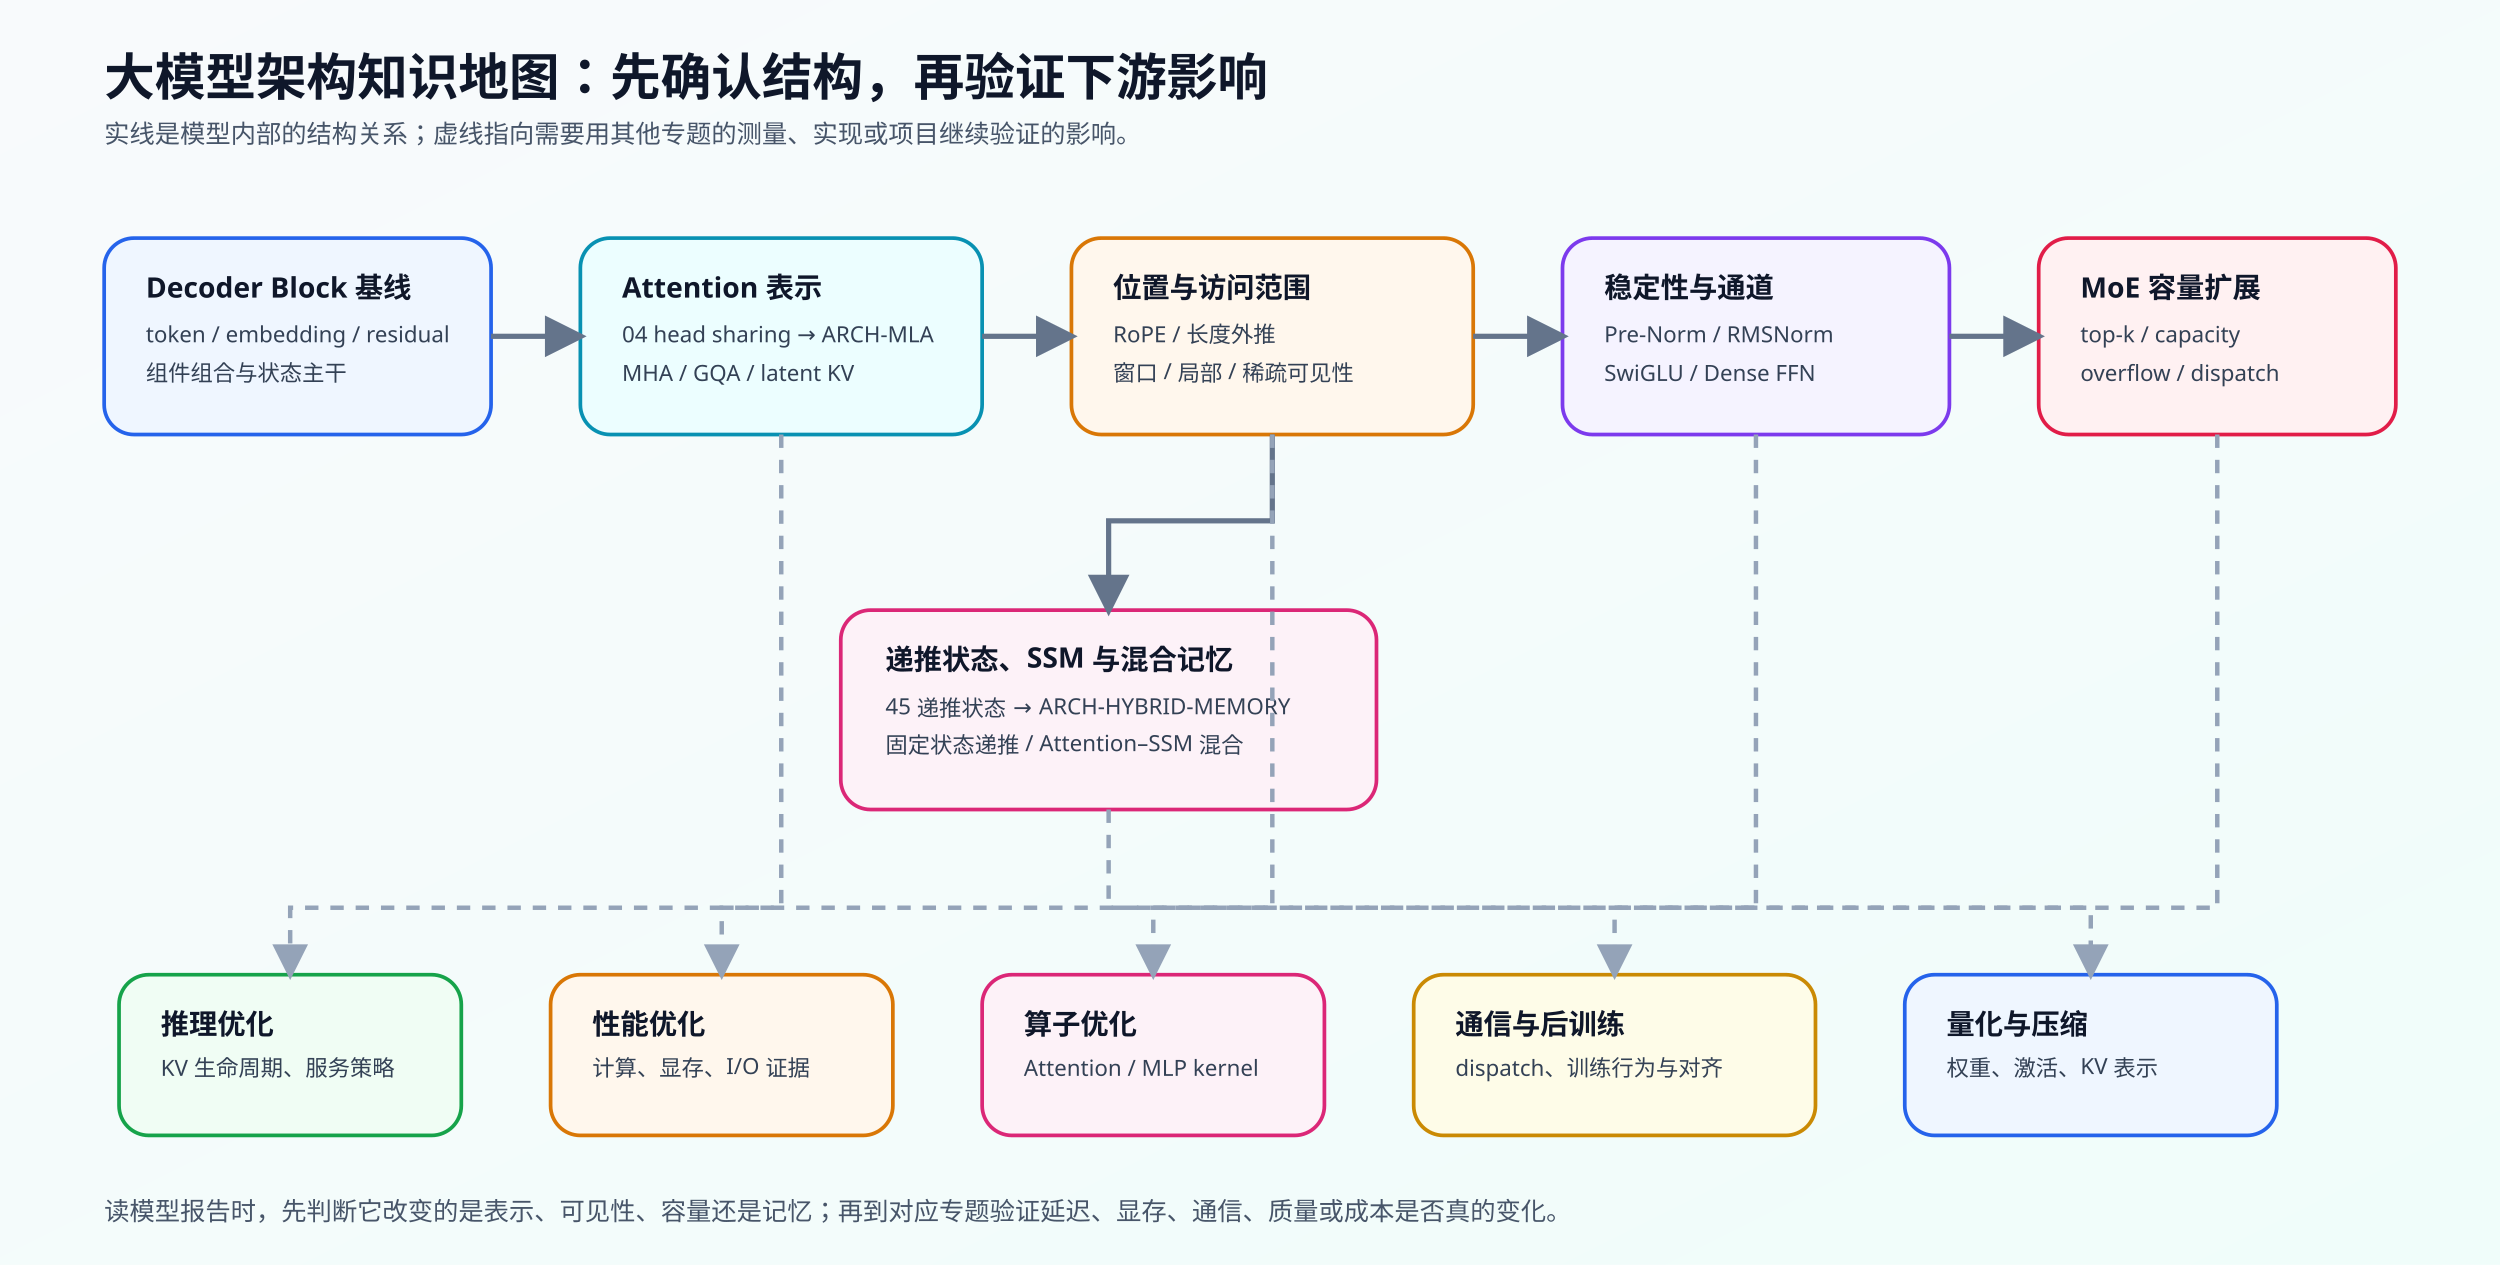
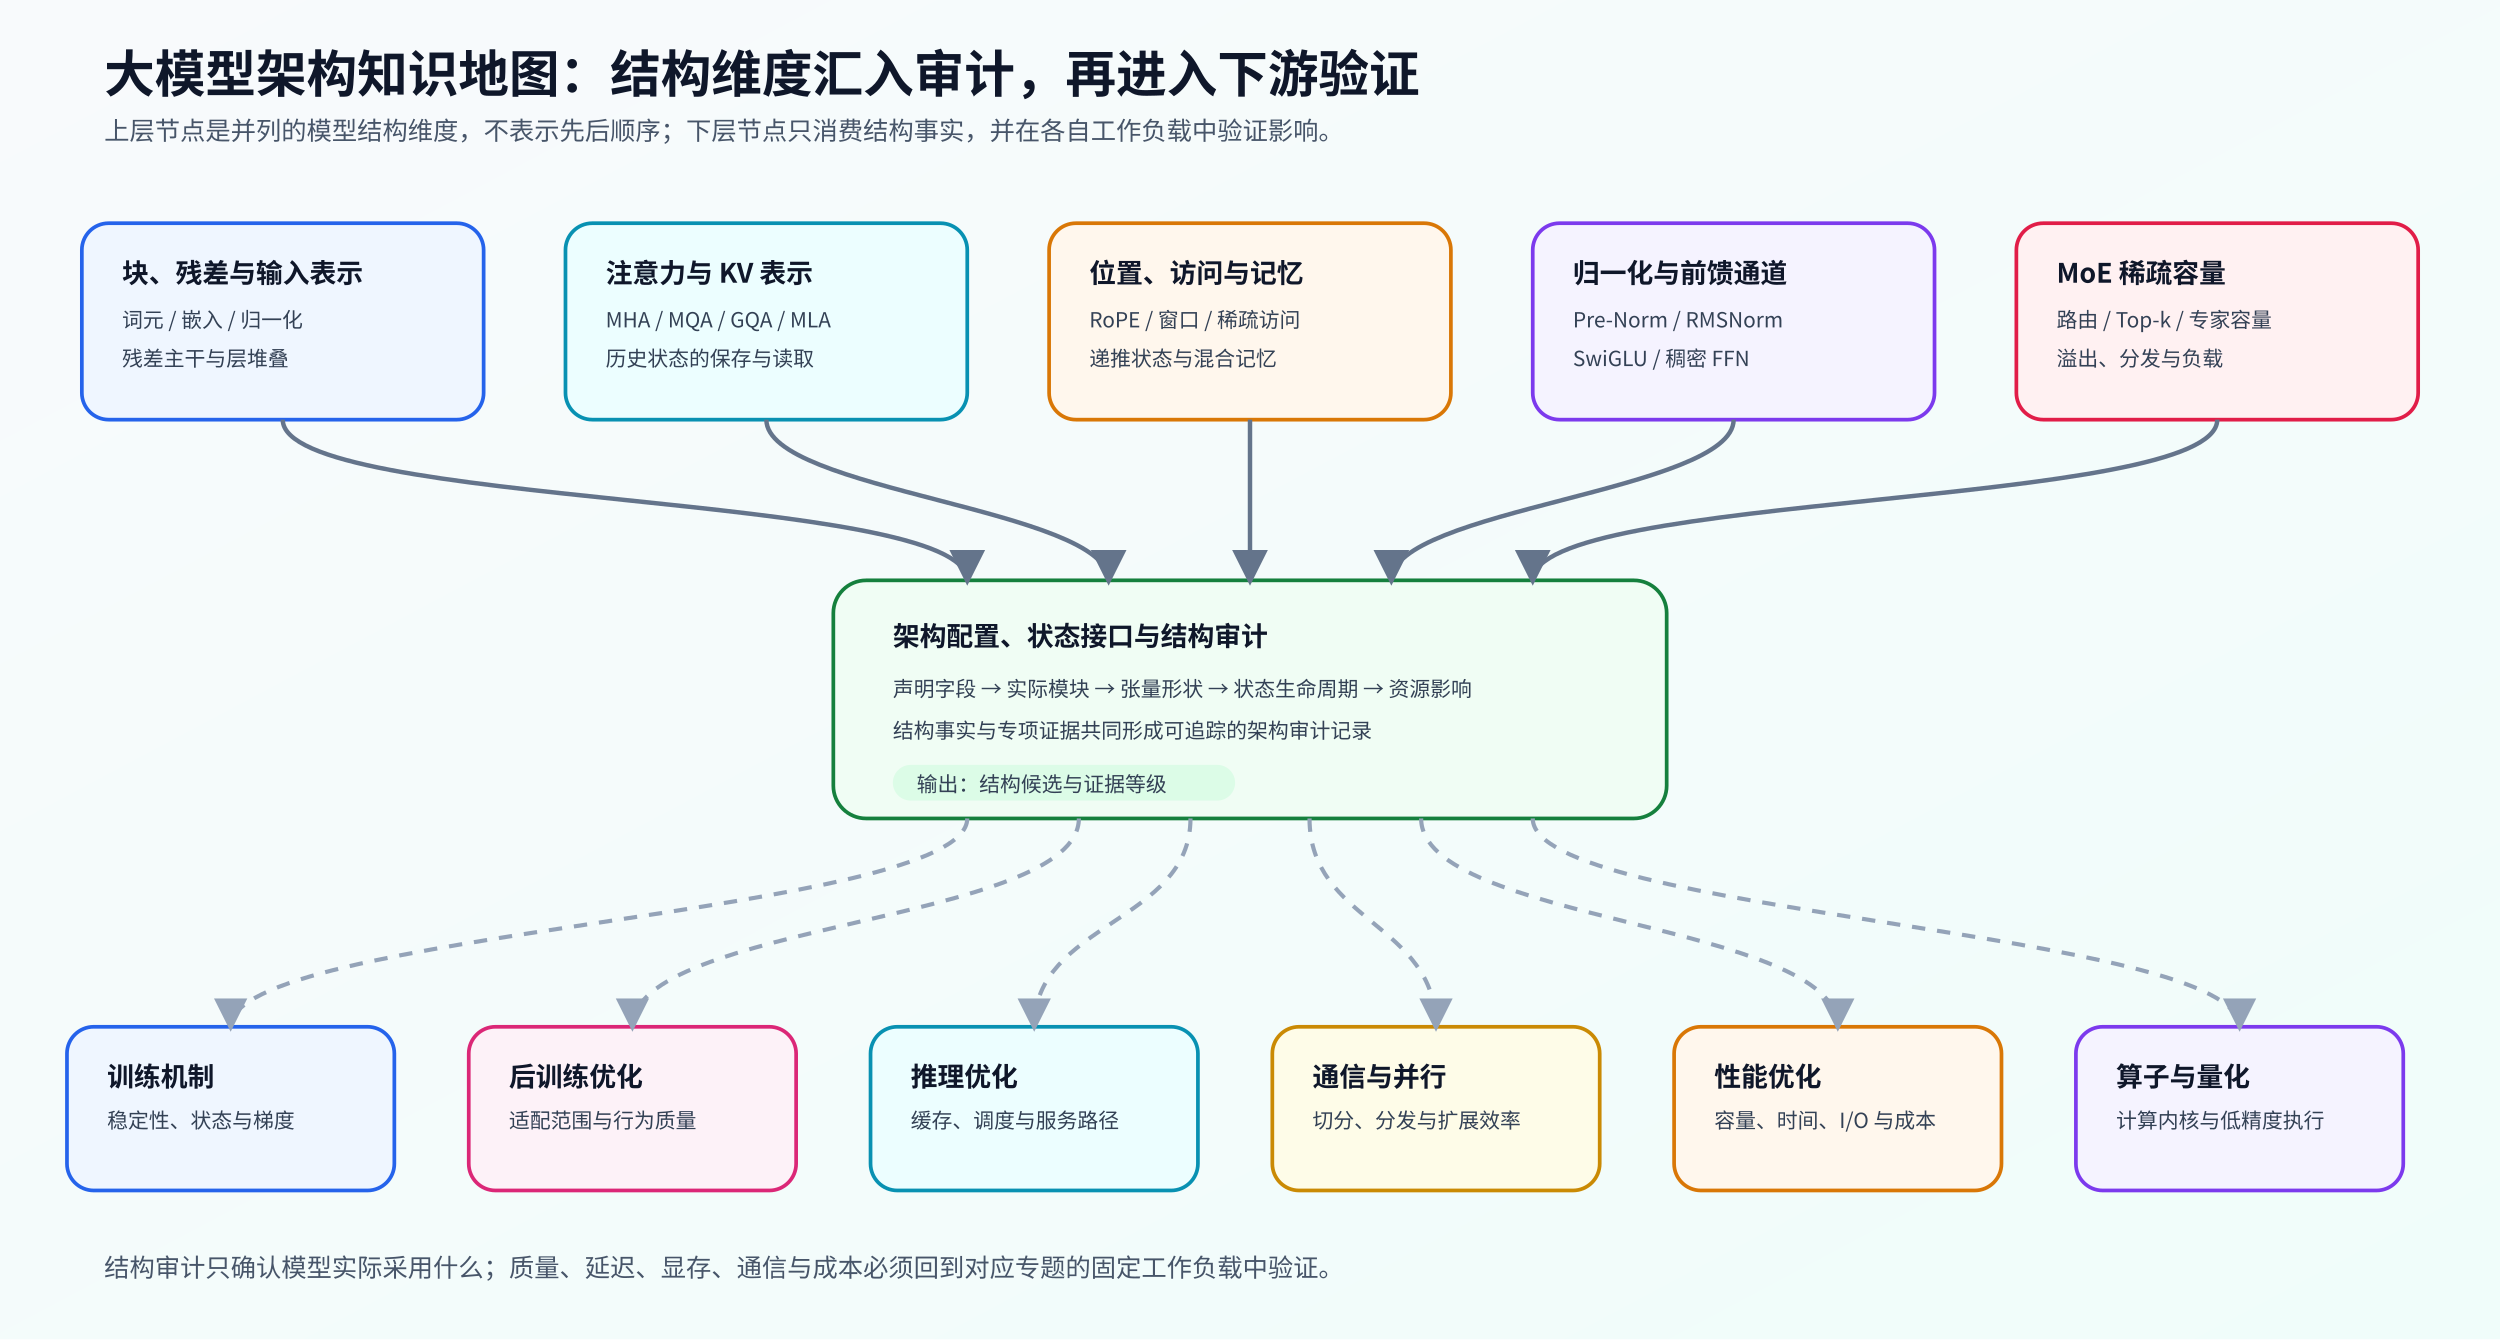
- <svg xmlns="http://www.w3.org/2000/svg" viewBox="0 0 1680 850" role="img" aria-labelledby="title desc">
+ <svg xmlns="http://www.w3.org/2000/svg" width="1680" height="900" viewBox="0 0 1680 900" role="img" aria-labelledby="title desc">
  <defs>
    <linearGradient id="bg" x1="0" y1="0" x2="1" y2="1">
      <stop offset="0" stop-color="#f8fafc" />
      <stop offset="1" stop-color="#f0fdfa" />
    </linearGradient>
-     <style>.title{font:700 34px sans-serif;fill:#0f172a}.sub{font:500 17px sans-serif;fill:#475569}.box{stroke-width:2.5;rx:20}.head{font:700 19px sans-serif;fill:#0f172a}.body{font:500 15px sans-serif;fill:#334155}.arrow{stroke:#64748b;stroke-width:3.5;fill:none;marker-end:url(#arrow)}.dash{stroke:#94a3b8;stroke-width:3;fill:none;stroke-dasharray:9 8;marker-end:url(#grayArrow)}</style>
+     <style>
+       text{font-family:"Noto Sans CJK SC","Microsoft YaHei",sans-serif}
+       .title{font-size:34px;font-weight:700;fill:#0f172a}
+       .sub{font-size:17px;font-weight:500;fill:#475569}
+       .box{stroke-width:2.5}
+       .head{font-size:18px;font-weight:700;fill:#0f172a}
+       .body{font-size:14px;font-weight:500;fill:#334155}
+       .arrow{stroke:#64748b;stroke-width:3;fill:none;marker-end:url(#arrow)}
+       .dash{stroke:#94a3b8;stroke-width:2.8;fill:none;stroke-dasharray:9 8;marker-end:url(#grayArrow)}
+     </style>
    <marker id="arrow" viewBox="0 0 10 10" refX="8.5" refY="5" markerWidth="8" markerHeight="8" orient="auto">
      <path d="M0 0 L10 5 L0 10z" fill="#64748b" />
    </marker>
    <marker id="grayArrow" viewBox="0 0 10 10" refX="8.5" refY="5" markerWidth="8" markerHeight="8" orient="auto">
      <path d="M0 0 L10 5 L0 10z" fill="#94a3b8" />
    </marker>
  </defs>
-   <rect width="1680" height="850" fill="url(#bg)" />
-   <text x="70" y="64" class="title">大模型架构知识地图：先确认结构，再验证下游影响</text>
-   <text x="70" y="96" class="sub">实线是模型内部的结构关系；虚线指向需要用其他专题的测量、实现或项目继续验证的影响。</text>
-   <rect x="70" y="160" width="260" height="132" class="box" fill="#eff6ff" stroke="#2563eb" />
-   <text x="98" y="200" class="head">Decoder Block 基线</text>
-   <text x="98" y="230" class="body">token / embedding / residual</text>
-   <text x="98" y="256" class="body">组件组合与状态主干</text>
-   <rect x="390" y="160" width="270" height="132" class="box" fill="#ecfeff" stroke="#0891b2" />
-   <text x="418" y="200" class="head">Attention 表示</text>
-   <text x="418" y="230" class="body">04 head sharing → ARCH-MLA</text>
-   <text x="418" y="256" class="body">MHA / GQA / latent KV</text>
-   <rect x="720" y="160" width="270" height="132" class="box" fill="#fff7ed" stroke="#d97706" />
-   <text x="748" y="200" class="head">位置与访问范围</text>
-   <text x="748" y="230" class="body">RoPE / 长度外推</text>
-   <text x="748" y="256" class="body">窗口 / 局部 / 稀疏可见性</text>
-   <rect x="1050" y="160" width="260" height="132" class="box" fill="#f5f3ff" stroke="#7c3aed" />
-   <text x="1078" y="200" class="head">稳定性与通道</text>
-   <text x="1078" y="230" class="body">Pre-Norm / RMSNorm</text>
-   <text x="1078" y="256" class="body">SwiGLU / Dense FFN</text>
-   <rect x="1370" y="160" width="240" height="132" class="box" fill="#fff1f2" stroke="#e11d48" />
-   <text x="1398" y="200" class="head">MoE 容量扩展</text>
-   <text x="1398" y="230" class="body">top-k / capacity</text>
-   <text x="1398" y="256" class="body">overflow / dispatch</text>
-   <path d="M330 226 H390" class="arrow" />
-   <path d="M660 226 H720" class="arrow" />
-   <path d="M990 226 H1050" class="arrow" />
-   <path d="M1310 226 H1370" class="arrow" />
-   <rect x="565" y="410" width="360" height="134" class="box" fill="#fdf2f8" stroke="#db2777" />
-   <text x="595" y="450" class="head">递推状态、SSM 与混合记忆</text>
-   <text x="595" y="480" class="body">45 递推状态 → ARCH-HYBRID-MEMORY</text>
-   <text x="595" y="506" class="body">固定状态递推 / Attention–SSM 混合</text>
-   <path d="M855 292 V350 H745 V410" class="arrow" />
-   <rect x="80" y="655" width="230" height="108" class="box" fill="#f0fdf4" stroke="#16a34a" />
-   <text x="108" y="695" class="head">推理优化</text>
-   <text x="108" y="723" class="body">KV 生命周期、服务策略</text>
-   <rect x="370" y="655" width="230" height="108" class="box" fill="#fff7ed" stroke="#d97706" />
-   <text x="398" y="695" class="head">性能优化</text>
-   <text x="398" y="723" class="body">计算、显存、I/O 证据</text>
-   <rect x="660" y="655" width="230" height="108" class="box" fill="#fdf2f8" stroke="#db2777" />
-   <text x="688" y="695" class="head">算子优化</text>
-   <text x="688" y="723" class="body">Attention / MLP kernel</text>
-   <rect x="950" y="655" width="270" height="108" class="box" fill="#fefce8" stroke="#ca8a04" />
-   <text x="978" y="695" class="head">通信与后训练</text>
-   <text x="978" y="723" class="body">dispatch、训练行为与对齐</text>
-   <rect x="1280" y="655" width="250" height="108" class="box" fill="#eff6ff" stroke="#2563eb" />
-   <text x="1308" y="695" class="head">量化与压缩</text>
-   <text x="1308" y="723" class="body">权重、激活、KV 表示</text>
-   <path d="M525 292 V610 H195 V655" class="dash" />
-   <path d="M855 292 V610 H485 V655" class="dash" />
-   <path d="M1180 292 V610 H775 V655" class="dash" />
-   <path d="M1490 292 V610 H1085 V655" class="dash" />
-   <path d="M745 544 V610 H1405 V655" class="dash" />
-   <text x="70" y="820" class="sub">读模型报告时，先判断它改变的是表示、可见性、容量还是记忆；再到对应专题验证延迟、显存、通信、质量或成本是否真的变化。</text>
+   <rect width="1680" height="900" fill="url(#bg)" />
+   <text x="70" y="62" class="title">大模型架构知识地图：结构维度汇入审计，再进入下游验证</text>
+   <text x="70" y="94" class="sub">上层节点是并列的模型结构维度，不表示先后顺序；下层节点只消费结构事实，并在各自工作负载中验证影响。</text>
+   <rect x="55" y="150" width="270" height="132" rx="18" class="box" fill="#eff6ff" stroke="#2563eb" />
+   <text x="82" y="190" class="head">块、残差与输入表示</text>
+   <text x="82" y="220" class="body">词元 / 嵌入 / 归一化</text>
+   <text x="82" y="246" class="body">残差主干与层堆叠</text>
+   <rect x="380" y="150" width="270" height="132" rx="18" class="box" fill="#ecfeff" stroke="#0891b2" />
+   <text x="407" y="190" class="head">注意力与 KV 表示</text>
+   <text x="407" y="220" class="body">MHA / MQA / GQA / MLA</text>
+   <text x="407" y="246" class="body">历史状态的保存与读取</text>
+   <rect x="705" y="150" width="270" height="132" rx="18" class="box" fill="#fff7ed" stroke="#d97706" />
+   <text x="732" y="190" class="head">位置、访问与记忆</text>
+   <text x="732" y="220" class="body">RoPE / 窗口 / 稀疏访问</text>
+   <text x="732" y="246" class="body">递推状态与混合记忆</text>
+   <rect x="1030" y="150" width="270" height="132" rx="18" class="box" fill="#f5f3ff" stroke="#7c3aed" />
+   <text x="1057" y="190" class="head">归一化与前馈通道</text>
+   <text x="1057" y="220" class="body">Pre-Norm / RMSNorm</text>
+   <text x="1057" y="246" class="body">SwiGLU / 稠密 FFN</text>
+   <rect x="1355" y="150" width="270" height="132" rx="18" class="box" fill="#fff1f2" stroke="#e11d48" />
+   <text x="1382" y="190" class="head">MoE 稀疏容量</text>
+   <text x="1382" y="220" class="body">路由 / Top-k / 专家容量</text>
+   <text x="1382" y="246" class="body">溢出、分发与负载</text>
+   <rect x="560" y="390" width="560" height="160" rx="22" class="box" fill="#f0fdf4" stroke="#15803d" />
+   <text x="600" y="434" class="head">架构配置、状态接口与结构审计</text>
+   <text x="600" y="468" class="body">声明字段 → 实际模块 → 张量形状 → 状态生命周期 → 资源影响</text>
+   <text x="600" y="496" class="body">结构事实与专项证据共同形成可追踪的架构审计记录</text>
+   <rect x="600" y="514" width="230" height="24" rx="12" fill="#dcfce7" />
+   <text x="616" y="532" class="body">输出：结构候选与证据等级</text>
+   <path d="M190 282 C190 342 650 330 650 390" class="arrow" />
+   <path d="M515 282 C515 330 745 342 745 390" class="arrow" />
+   <path d="M840 282 V390" class="arrow" />
+   <path d="M1165 282 C1165 330 935 342 935 390" class="arrow" />
+   <path d="M1490 282 C1490 342 1030 330 1030 390" class="arrow" />
+   <rect x="45" y="690" width="220" height="110" rx="18" class="box" fill="#eff6ff" stroke="#2563eb" />
+   <text x="72" y="730" class="head">训练机制</text>
+   <text x="72" y="758" class="body">稳定性、状态与梯度</text>
+   <rect x="315" y="690" width="220" height="110" rx="18" class="box" fill="#fdf2f8" stroke="#db2777" />
+   <text x="342" y="730" class="head">后训练优化</text>
+   <text x="342" y="758" class="body">适配范围与行为质量</text>
+   <rect x="585" y="690" width="220" height="110" rx="18" class="box" fill="#ecfeff" stroke="#0891b2" />
+   <text x="612" y="730" class="head">推理优化</text>
+   <text x="612" y="758" class="body">缓存、调度与服务路径</text>
+   <rect x="855" y="690" width="220" height="110" rx="18" class="box" fill="#fefce8" stroke="#ca8a04" />
+   <text x="882" y="730" class="head">通信与并行</text>
+   <text x="882" y="758" class="body">切分、分发与扩展效率</text>
+   <rect x="1125" y="690" width="220" height="110" rx="18" class="box" fill="#fff7ed" stroke="#d97706" />
+   <text x="1152" y="730" class="head">性能优化</text>
+   <text x="1152" y="758" class="body">容量、时间、I/O 与成本</text>
+   <rect x="1395" y="690" width="220" height="110" rx="18" class="box" fill="#f5f3ff" stroke="#7c3aed" />
+   <text x="1422" y="730" class="head">算子与量化</text>
+   <text x="1422" y="758" class="body">计算内核与低精度执行</text>
+   <path d="M650 550 C650 615 155 625 155 690" class="dash" />
+   <path d="M725 550 C725 620 425 620 425 690" class="dash" />
+   <path d="M800 550 C800 620 695 620 695 690" class="dash" />
+   <path d="M880 550 C880 620 965 620 965 690" class="dash" />
+   <path d="M955 550 C955 620 1235 620 1235 690" class="dash" />
+   <path d="M1030 550 C1030 615 1505 625 1505 690" class="dash" />
+   <text x="70" y="858" class="sub">结构审计只确认模型实际采用什么；质量、延迟、显存、通信与成本必须回到对应专题的固定工作负载中验证。</text>
</svg>
